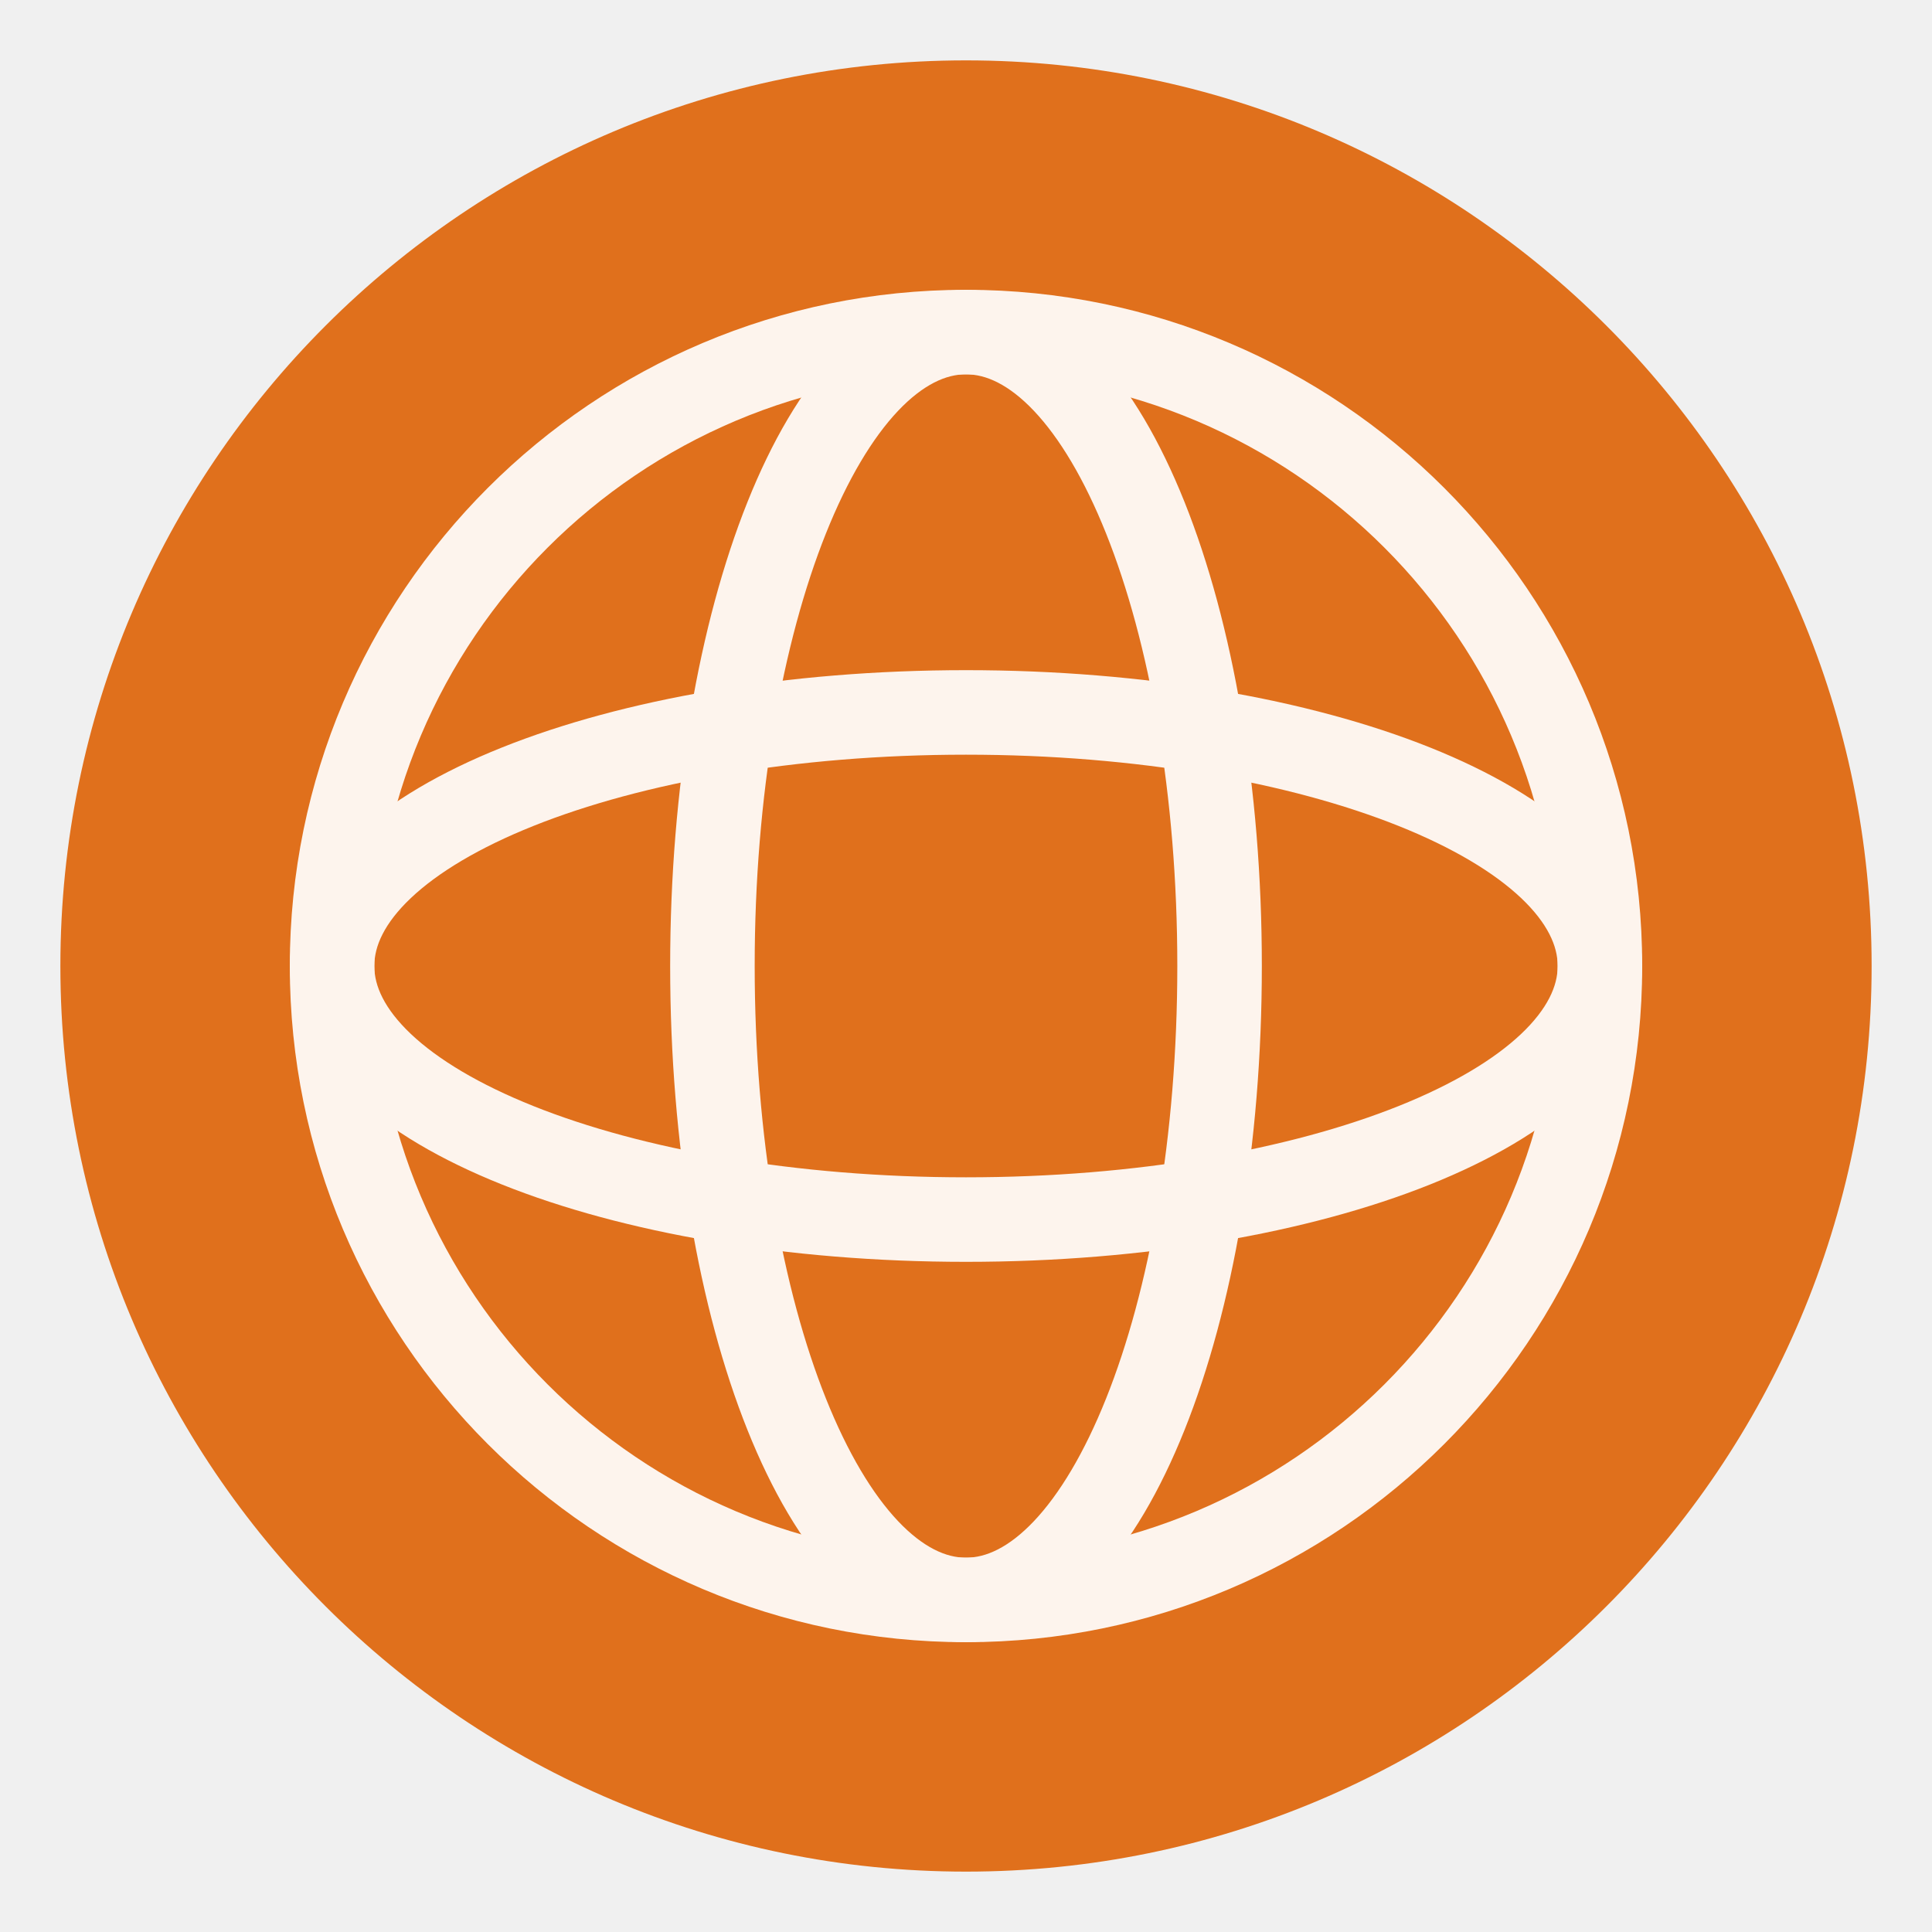
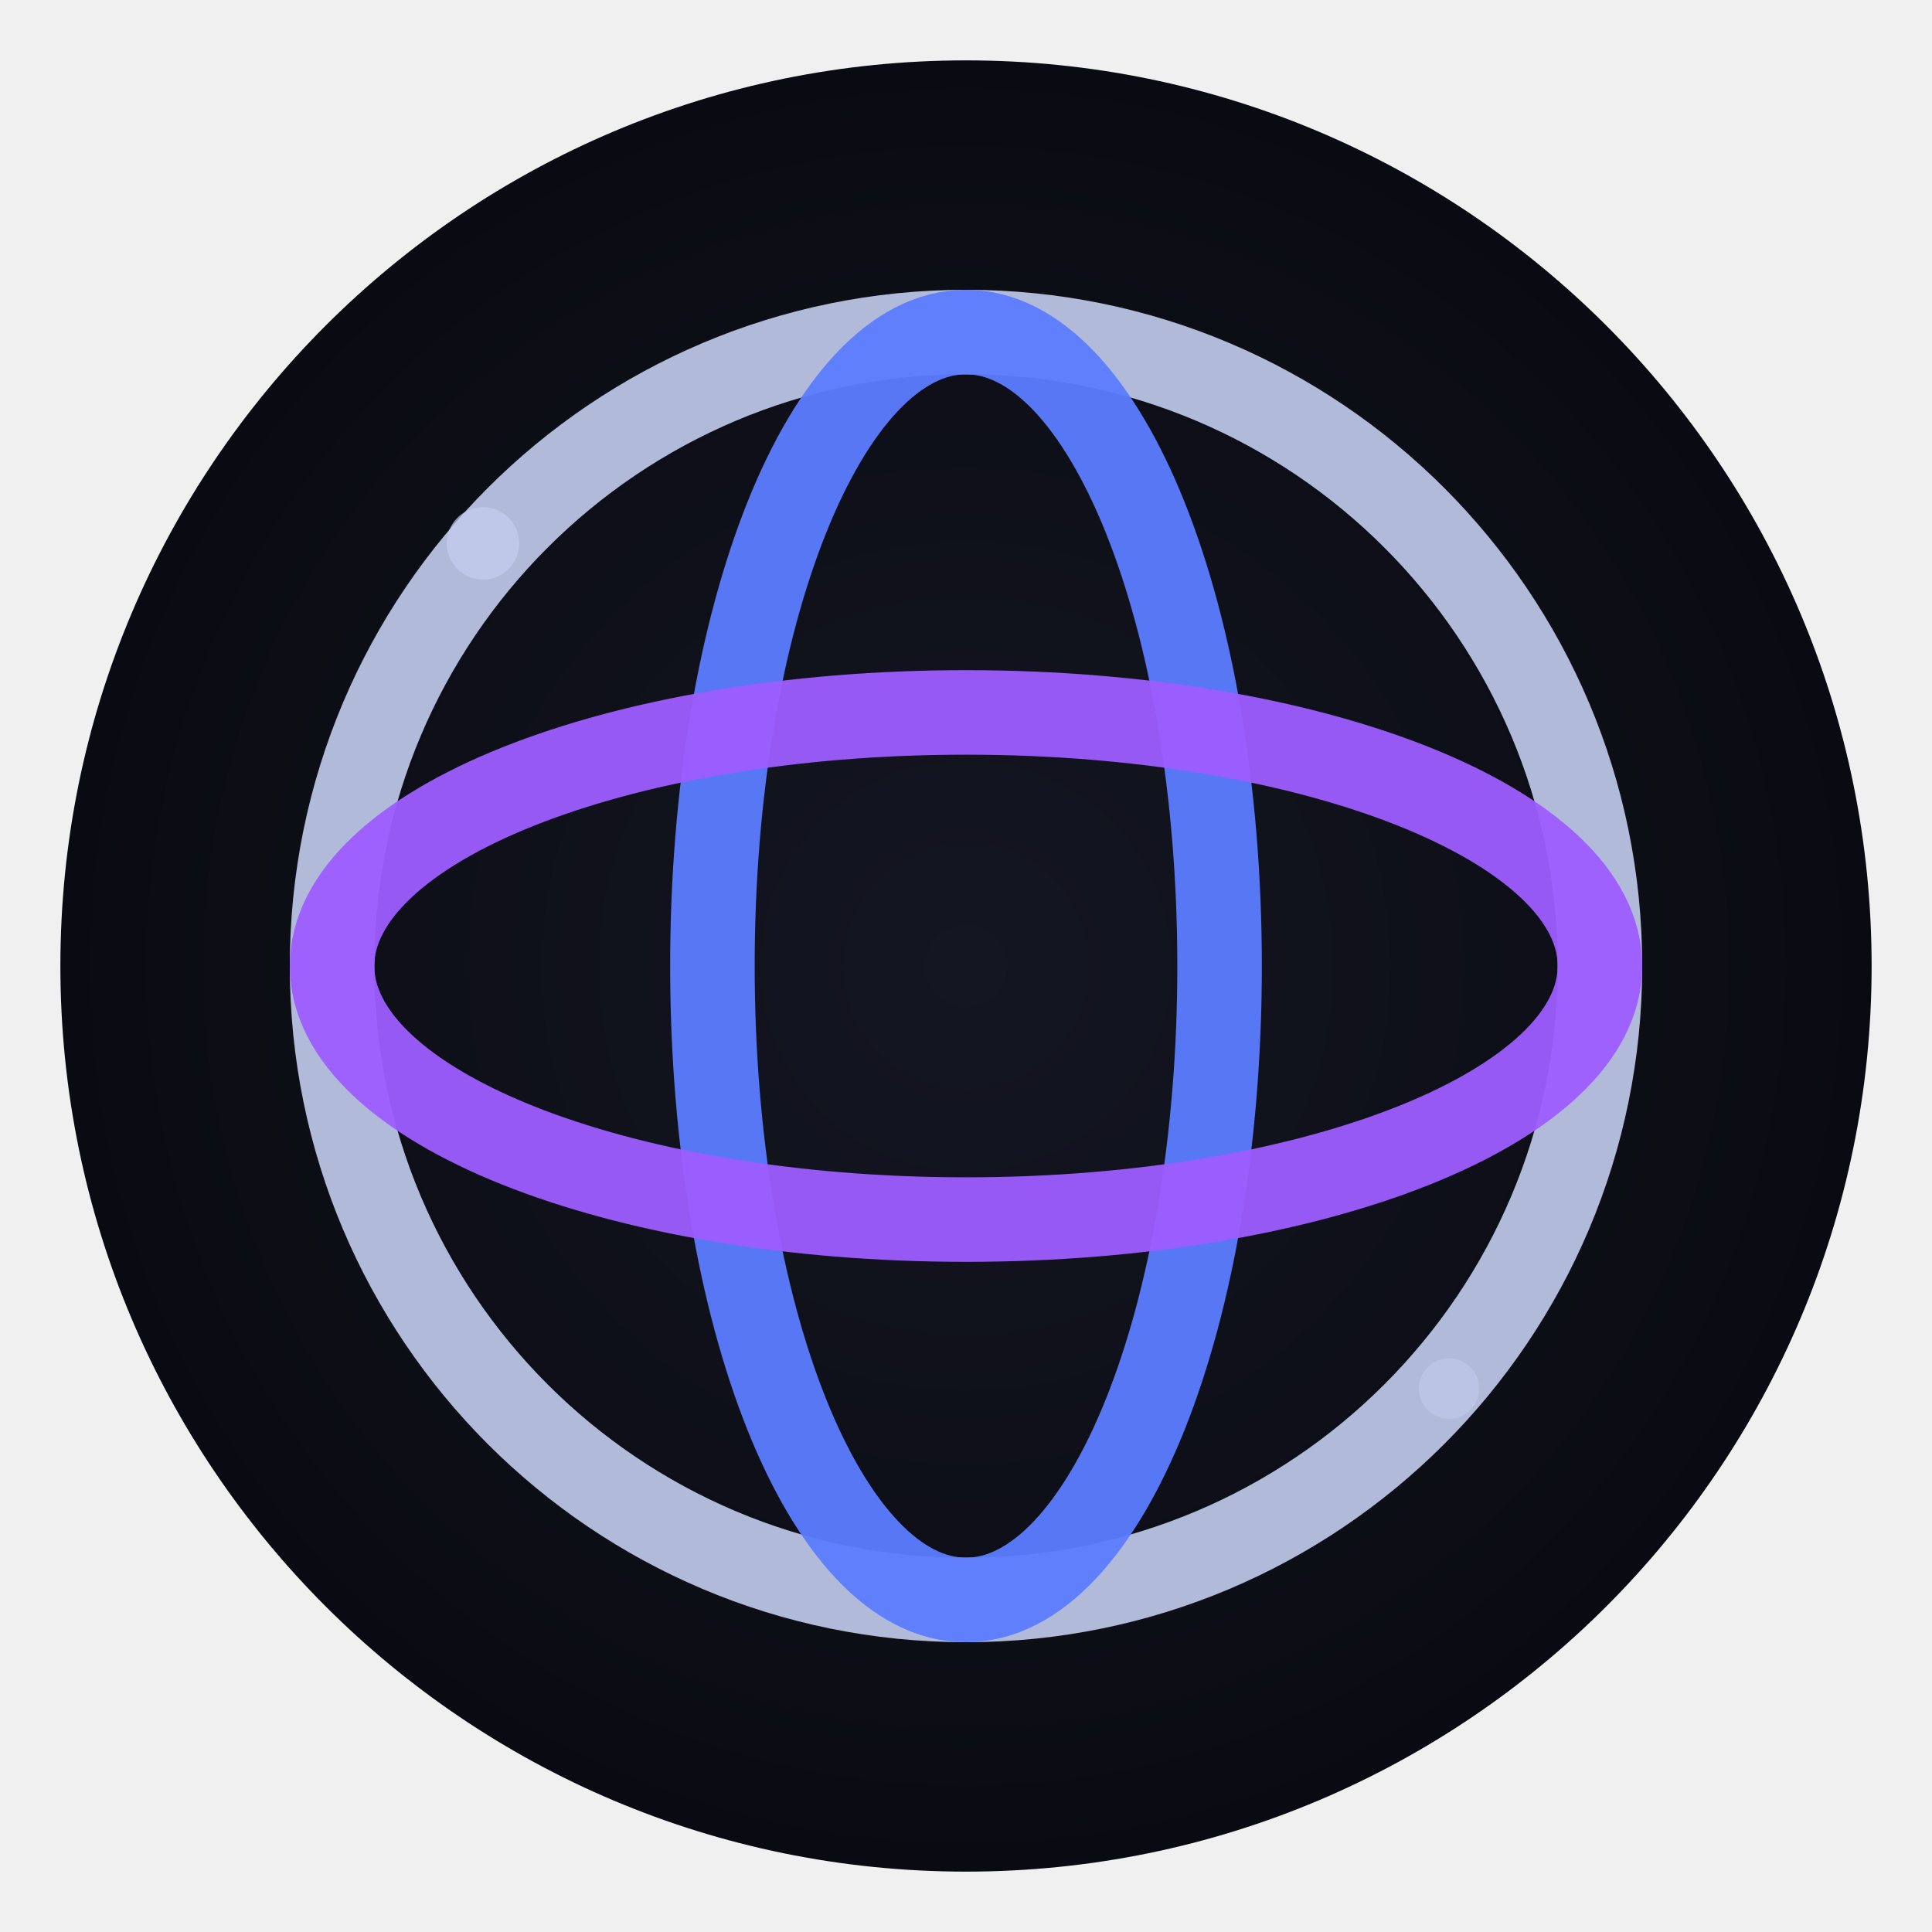
<svg xmlns="http://www.w3.org/2000/svg" viewBox="0 0 32 32">
-   <circle cx="16" cy="16" r="15" fill="#e0701c" />
-   <g fill="none" stroke="#ffffff" stroke-width="1.4" opacity="0.92">
-     <circle cx="16" cy="16" r="10.5" />
-     <ellipse cx="16" cy="16" rx="4.2" ry="10.5" />
-     <ellipse cx="16" cy="16" rx="10.5" ry="4.2" />
-   </g>
+   <defs>
+     <radialGradient id="void" cx="50%" cy="50%" r="50%">
+       <stop offset="0%" stop-color="#141622" />
+       <stop offset="100%" stop-color="#0a0b12" />
+     </radialGradient>
+   </defs>
+   <circle cx="16" cy="16" r="15" fill="url(#void)" />
+   <circle cx="8" cy="9" r="0.6" fill="#c4cdf0" opacity="0.7" />
+   <circle cx="24" cy="23" r="0.5" fill="#c4cdf0" opacity="0.5" />
+   <circle cx="16" cy="16" r="10.5" fill="none" stroke="#c4cdf0" stroke-width="1.4" opacity="0.9" />
+   <ellipse cx="16" cy="16" rx="4.2" ry="10.5" fill="none" stroke="#5b7cff" stroke-width="1.4" opacity="0.95" />
+   <ellipse cx="16" cy="16" rx="10.5" ry="4.2" fill="none" stroke="#9d5cff" stroke-width="1.4" opacity="0.95" />
</svg>
